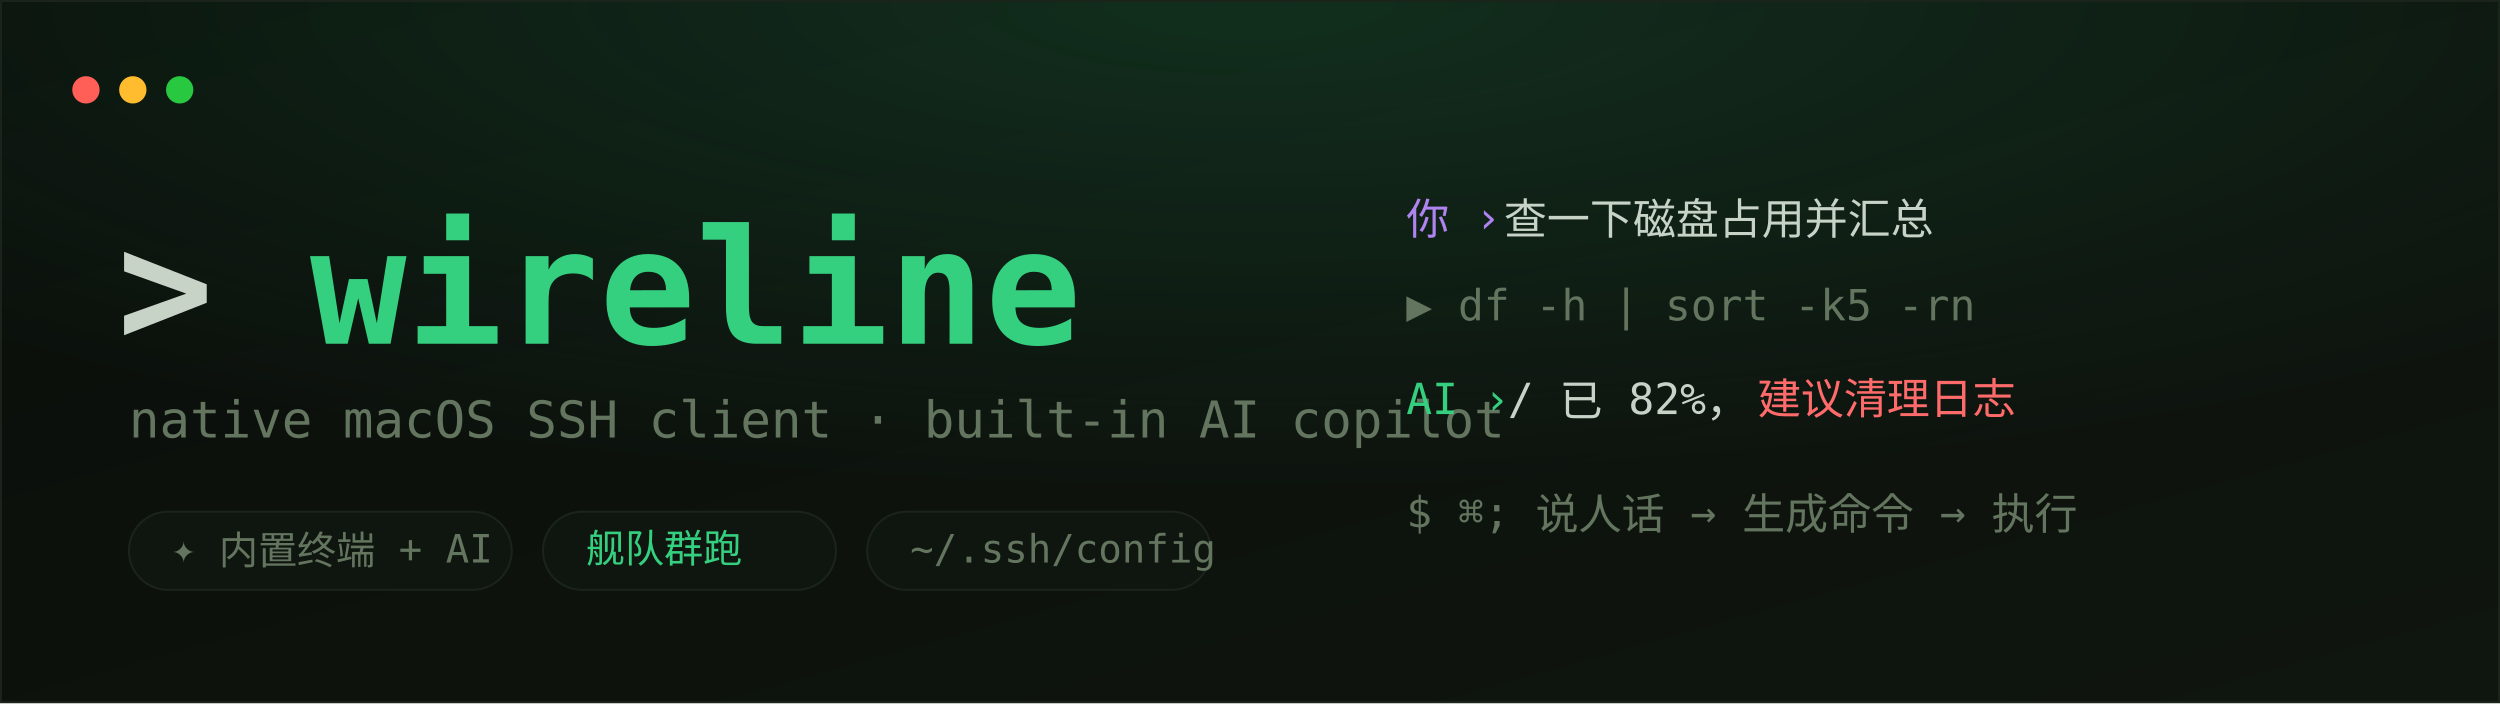
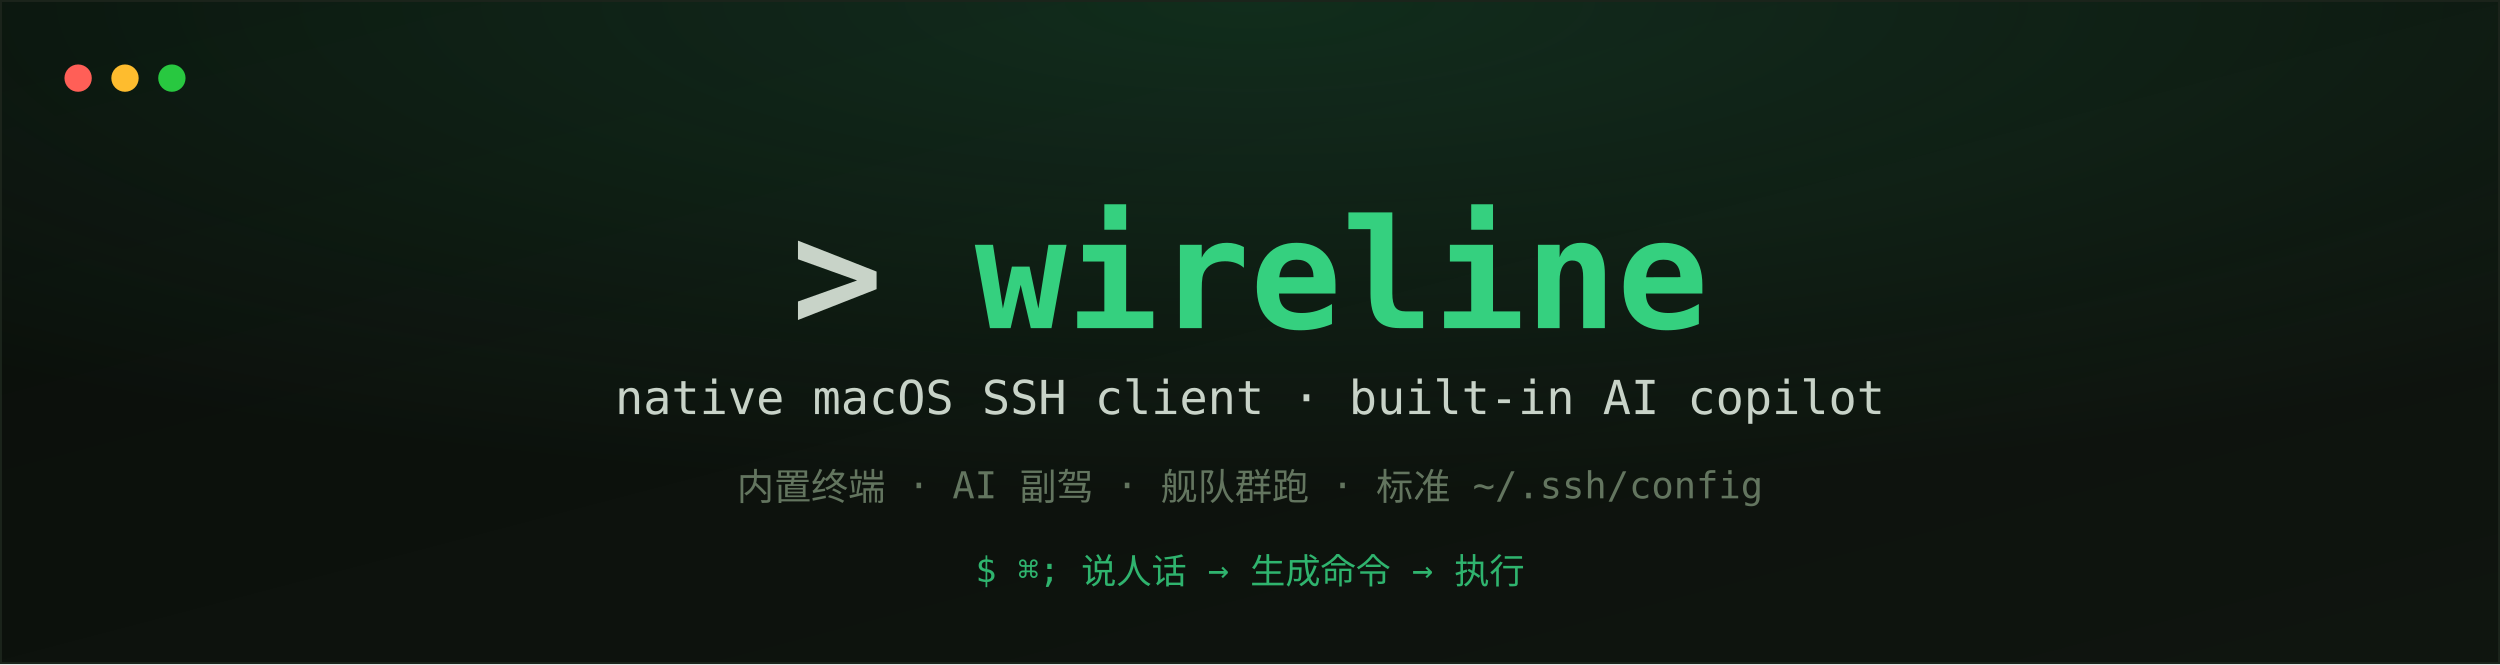
- <svg xmlns="http://www.w3.org/2000/svg" width="1280" height="360" viewBox="0 0 1280 360" role="img" aria-label="Wireline — native macOS SSH client with a built-in AI copilot">
+ <svg xmlns="http://www.w3.org/2000/svg" width="1280" height="340" viewBox="0 0 1280 340" role="img" aria-label="Wireline — native macOS SSH client with a built-in AI copilot">
  <defs>
    <linearGradient id="bg" x1="0" y1="0" x2="1" y2="1">
      <stop offset="0" stop-color="#0a0e0a" />
      <stop offset="1" stop-color="#0f150f" />
    </linearGradient>
-     <radialGradient id="glow" cx="50%" cy="0%" r="70%">
-       <stop offset="0" stop-color="#35d07f" stop-opacity="0.16" />
+     <radialGradient id="glow" cx="50%" cy="0%" r="75%">
+       <stop offset="0" stop-color="#35d07f" stop-opacity="0.15" />
      <stop offset="1" stop-color="#35d07f" stop-opacity="0" />
    </radialGradient>
-     <style>
-       text{font-family:'SF Mono','JetBrains Mono',Menlo,Consolas,monospace}
-     </style>
+     <style>text{font-family:'SF Mono','JetBrains Mono',Menlo,Consolas,monospace}</style>
  </defs>
-   <rect width="1280" height="360" fill="url(#bg)" />
-   <rect width="1280" height="360" fill="url(#glow)" />
-   <rect x="0.5" y="0.5" width="1279" height="359" fill="none" stroke="#1b241b" />
-   <circle cx="44" cy="46" r="7" fill="#ff5f57" />
-   <circle cx="68" cy="46" r="7" fill="#febc2e" />
-   <circle cx="92" cy="46" r="7" fill="#28c840" />
-   <text x="60" y="176" font-size="82" font-weight="700" fill="#c8d3c8">&gt; <tspan fill="#35d07f">wireline</tspan>
+   <rect width="1280" height="340" fill="url(#bg)" />
+   <rect width="1280" height="340" fill="url(#glow)" />
+   <rect x="0.5" y="0.5" width="1279" height="339" fill="none" stroke="#1b241b" />
+   <circle cx="40" cy="40" r="7" fill="#ff5f57" />
+   <circle cx="64" cy="40" r="7" fill="#febc2e" />
+   <circle cx="88" cy="40" r="7" fill="#28c840" />
+   <text x="640" y="168" text-anchor="middle" font-size="78" font-weight="700" fill="#c8d3c8">&gt; <tspan fill="#35d07f">wireline</tspan>
  </text>
-   <text x="66" y="224" font-size="26" fill="#63755f">native macOS SSH client · built-in AI copilot</text>
-   <g font-size="20" fill="#63755f">
-     <rect x="66" y="262" width="196" height="40" rx="20" fill="#0f150f" stroke="#1b241b" />
-     <text x="88" y="288">✦ 内置终端 + AI</text>
-     <rect x="278" y="262" width="150" height="40" rx="20" fill="#0f150f" stroke="#1b241b" />
-     <text x="300" y="288" fill="#35d07f">舰队群跑</text>
-     <rect x="444" y="262" width="176" height="40" rx="20" fill="#0f150f" stroke="#1b241b" />
-     <text x="466" y="288">~/.ssh/config</text>
-   </g>
-   <g font-size="22">
-     <text x="720" y="120" fill="#b084f0">你 ›</text>
-     <text x="770" y="120" fill="#c8d3c8">查一下磁盘占用并汇总</text>
-     <text x="720" y="164" fill="#63755f">▶︎ df -h | sort -k5 -rn</text>
-     <text x="720" y="212" fill="#35d07f">AI ›</text>
-     <text x="772" y="212" fill="#c8d3c8">/ 已 82%，</text>
-     <text x="900" y="212" fill="#ff6b6b">建议清理日志</text>
-     <text x="720" y="270" fill="#63755f">$ ⌘; 说人话 → 生成命令 → 执行</text>
-   </g>
+   <text x="640" y="212" text-anchor="middle" font-size="24" fill="#c8d3c8">native macOS SSH client · built-in AI copilot</text>
+   <text x="640" y="256" text-anchor="middle" font-size="19" fill="#63755f">内置终端 · AI 副驾 · 舰队群跑 · 标准 ~/.ssh/config</text>
+   <text x="640" y="298" text-anchor="middle" font-size="18" fill="#35d07f" opacity="0.85">$ ⌘; 说人话 → 生成命令 → 执行</text>
</svg>
